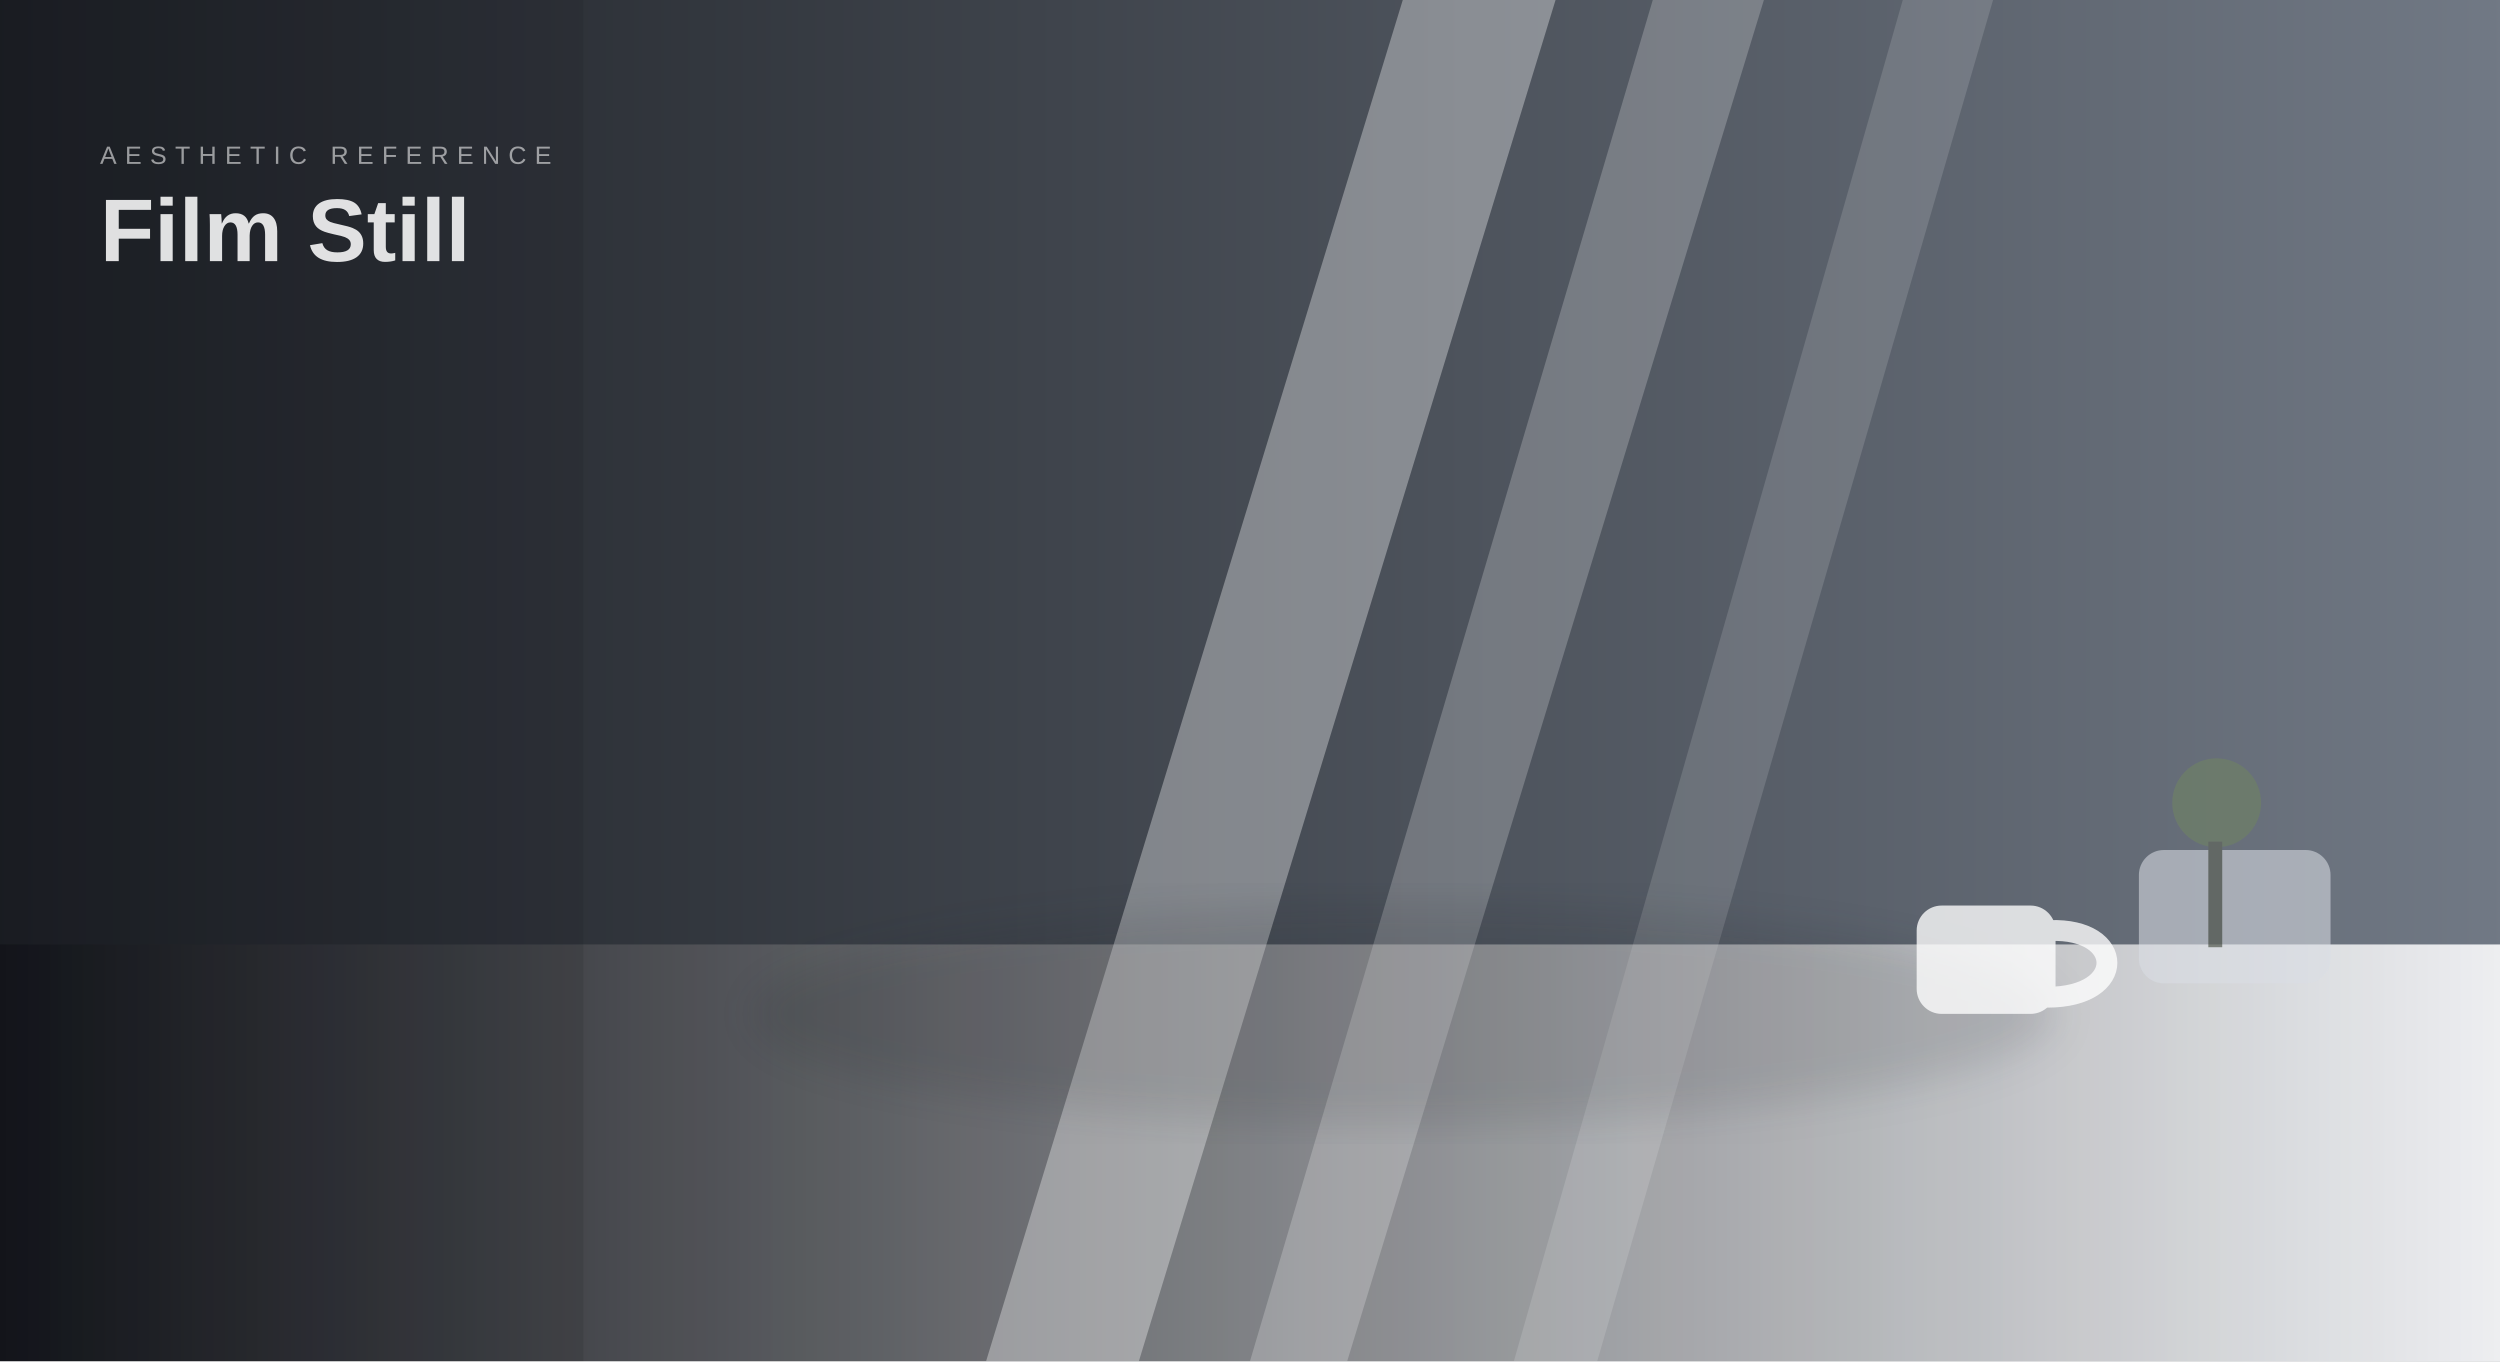
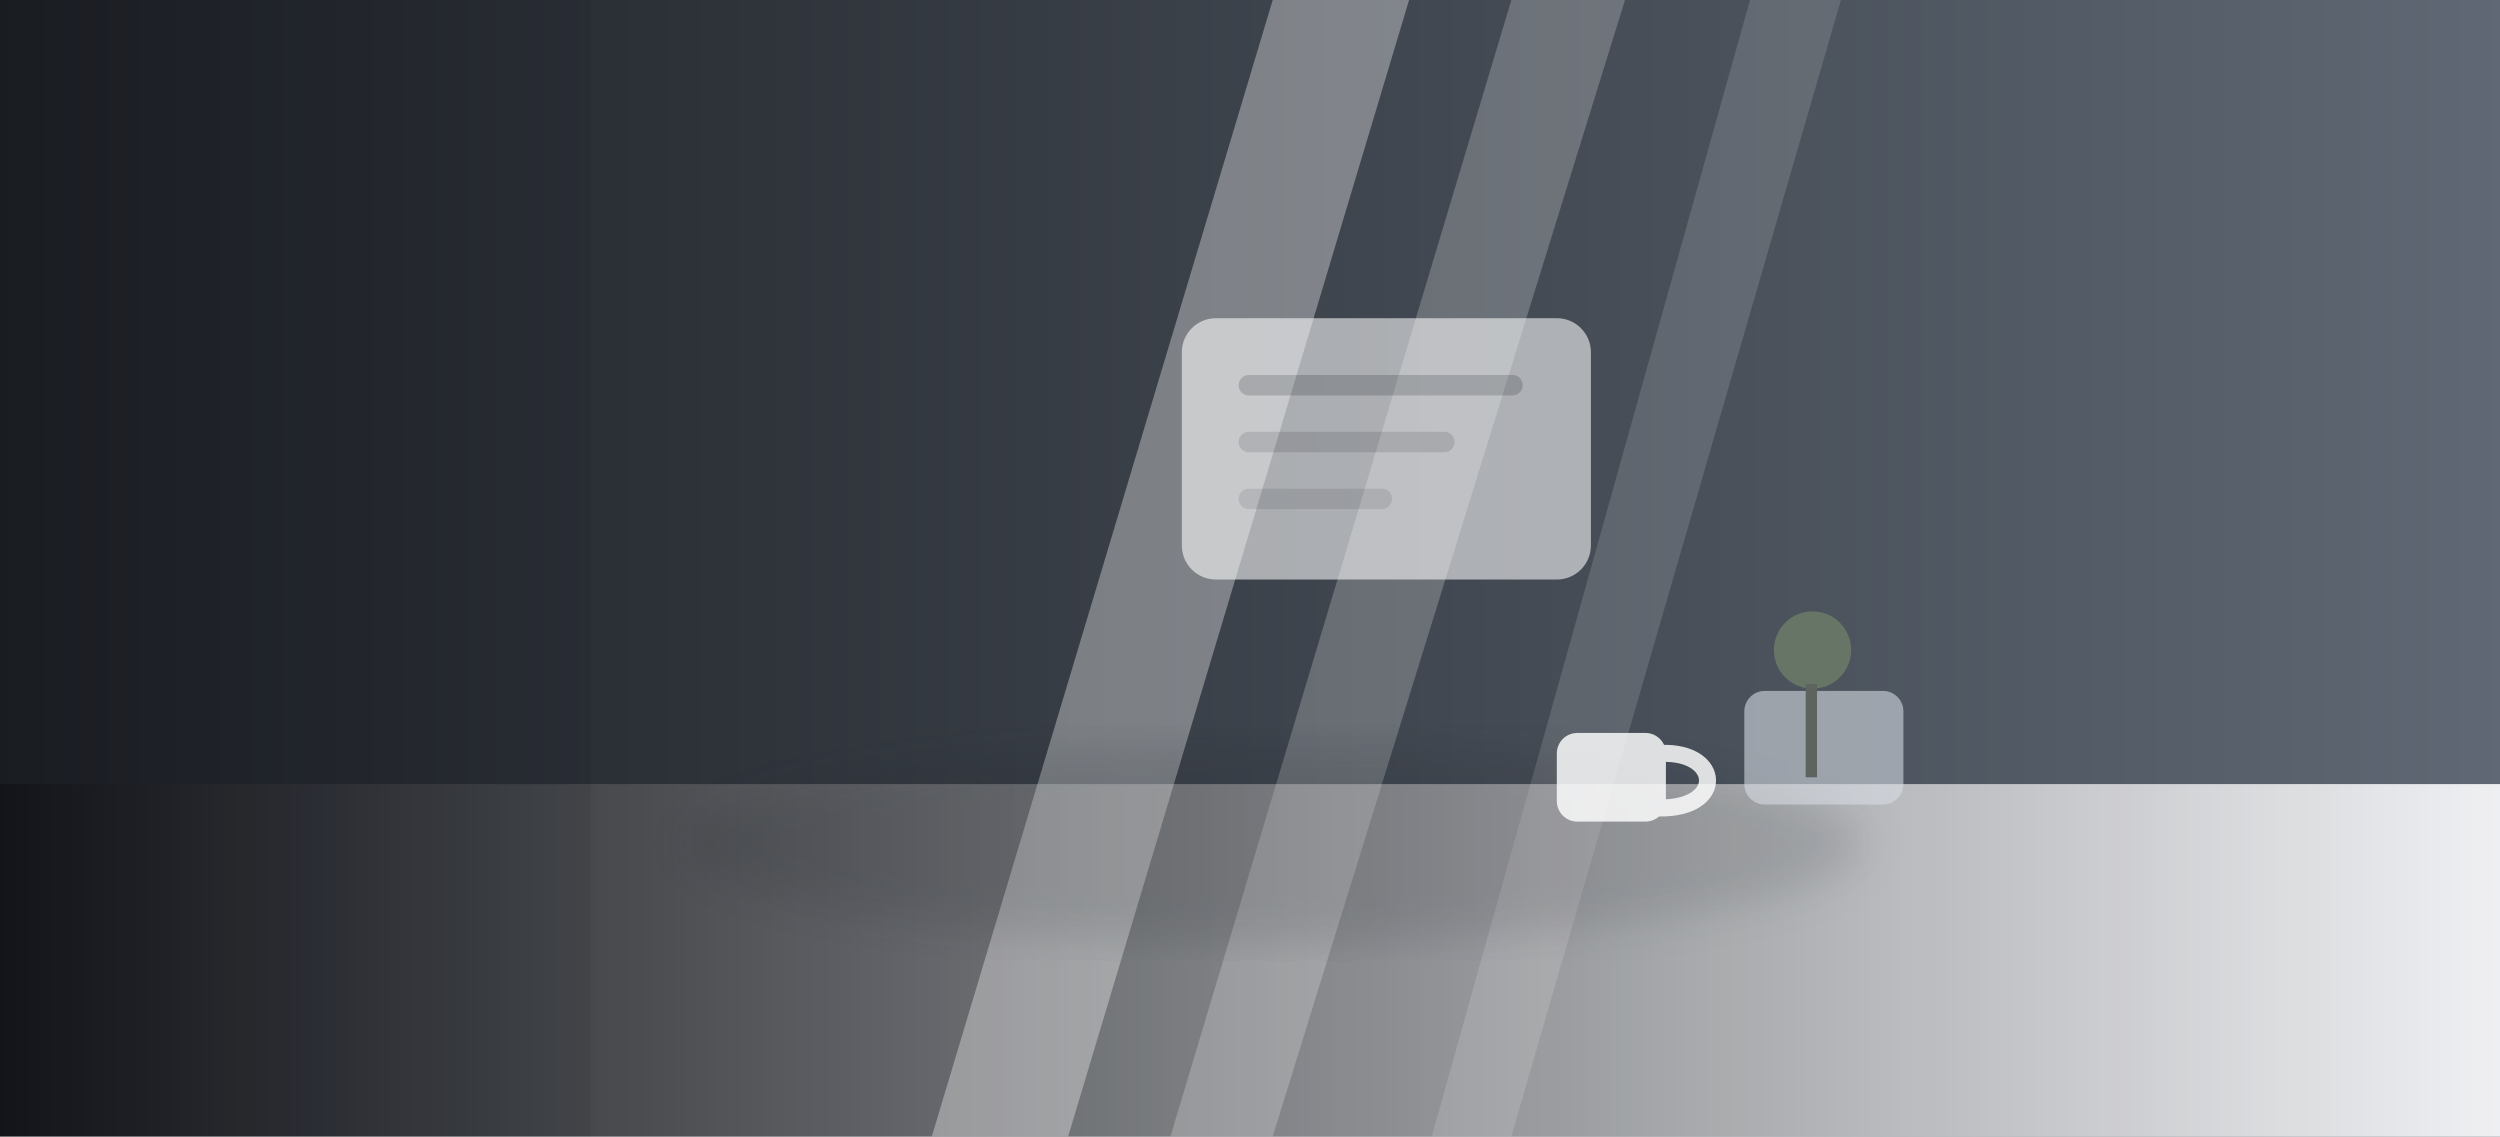
- <svg xmlns="http://www.w3.org/2000/svg" width="1800" height="980" viewBox="0 0 1800 980">
+ <svg xmlns="http://www.w3.org/2000/svg" width="2200" height="1000" viewBox="0 0 2200 1000">
  <defs>
    <linearGradient id="bg" x1="0" x2="1">
      <stop offset="0" stop-color="#1a1d22" />
-       <stop offset="1" stop-color="#717985" />
+       <stop offset="1" stop-color="#5f6874" />
    </linearGradient>
    <linearGradient id="desk" x1="0" x2="1">
      <stop offset="0" stop-color="#111318" />
      <stop offset="1" stop-color="#f8f9fb" />
    </linearGradient>
    <linearGradient id="metal" x1="0" x2="1">
      <stop offset="0" stop-color="#f8f9fa" />
-       <stop offset=".35" stop-color="#bfc7d1" />
-       <stop offset=".62" stop-color="#ffffff" />
+       <stop offset=".34" stop-color="#bfc7d1" />
+       <stop offset=".64" stop-color="#ffffff" />
      <stop offset="1" stop-color="#d2d8e0" />
    </linearGradient>
-     <filter id="sd">
-       <feDropShadow dx="0" dy="26" stdDeviation="36" flood-color="#101216" flood-opacity=".20" />
+     <filter id="shadow">
+       <feDropShadow dx="0" dy="30" stdDeviation="38" flood-color="#101216" flood-opacity=".20" />
    </filter>
    <filter id="blur">
-       <feGaussianBlur stdDeviation="14" />
+       <feGaussianBlur stdDeviation="18" />
    </filter>
  </defs>
-   <rect width="1800" height="980" fill="url(#bg)" />
-   <rect y="680" width="1800" height="300" fill="url(#desk)" opacity=".92" />
-   <rect x="0" y="0" width="420" height="980" fill="#111318" opacity=".12" />
-   <polygon points="1010,0 1120,0 820,980 710,980" fill="#fff" opacity=".34" />
-   <polygon points="1190,0 1270,0 970,980 900,980" fill="#fff" opacity=".22" />
-   <polygon points="1370,0 1435,0 1150,980 1090,980" fill="#fff" opacity=".14" />
-   <ellipse cx="1010" cy="730" rx="470" ry="78" fill="#1b2028" opacity=".13" filter="url(#blur)" />
+   <rect width="2200" height="1000" fill="url(#bg)" />
+   <rect y="690" width="2200" height="310" fill="url(#desk)" opacity=".94" />
+   <rect x="0" y="0" width="520" height="1000" fill="#111318" opacity=".08" />
+   <polygon points="1120,0 1240,0 940,1000 820,1000" fill="#fff" opacity=".34" />
+   <polygon points="1330,0 1430,0 1120,1000 1030,1000" fill="#fff" opacity=".22" />
+   <polygon points="1540,0 1620,0 1330,1000 1260,1000" fill="#fff" opacity=".14" />
+   <ellipse cx="1120" cy="742" rx="520" ry="86" fill="#1b2028" opacity=".13" filter="url(#blur)" />
  <g opacity=".78">
-     <rect x="1380" y="652" width="100" height="78" rx="18" fill="#ffffff" />
-     <path d="M1476 670 C1530 668 1532 718 1474 718" stroke="#ffffff" stroke-width="15" fill="none" />
-     <rect x="1540" y="612" width="138" height="96" rx="18" fill="#d9dee5" opacity=".72" />
-     <circle cx="1596" cy="578" r="32" fill="#6d7d68" />
-     <rect x="1590" y="606" width="10" height="76" fill="#60675f" />
+     <rect x="1040" y="280" width="360" height="230" rx="30" fill="#ffffff" opacity=".72" />
+     <rect x="1090" y="330" width="250" height="18" rx="9" fill="#111318" opacity=".20" />
+     <rect x="1090" y="380" width="190" height="18" rx="9" fill="#111318" opacity=".15" />
+     <rect x="1090" y="430" width="135" height="18" rx="9" fill="#111318" opacity=".12" />
  </g>
-   <text x="72" y="118" font-family="Arial" font-size="18" letter-spacing="6" fill="#ffffff" opacity=".55">AESTHETIC REFERENCE</text>
-   <text x="72" y="188" font-family="Arial" font-size="64" font-weight="700" fill="#ffffff" opacity=".86">Film Still</text>
+   <g opacity=".82">
+     <rect x="1370" y="645" width="96" height="78" rx="18" fill="#fff" />
+     <path d="M1462 663 C1515 661 1518 712 1460 711" stroke="#fff" stroke-width="15" fill="none" />
+     <rect x="1535" y="608" width="140" height="100" rx="18" fill="#d9dee5" opacity=".70" />
+     <circle cx="1595" cy="572" r="34" fill="#6d7d68" />
+     <rect x="1589" y="602" width="10" height="82" fill="#60675f" />
+   </g>
</svg>
